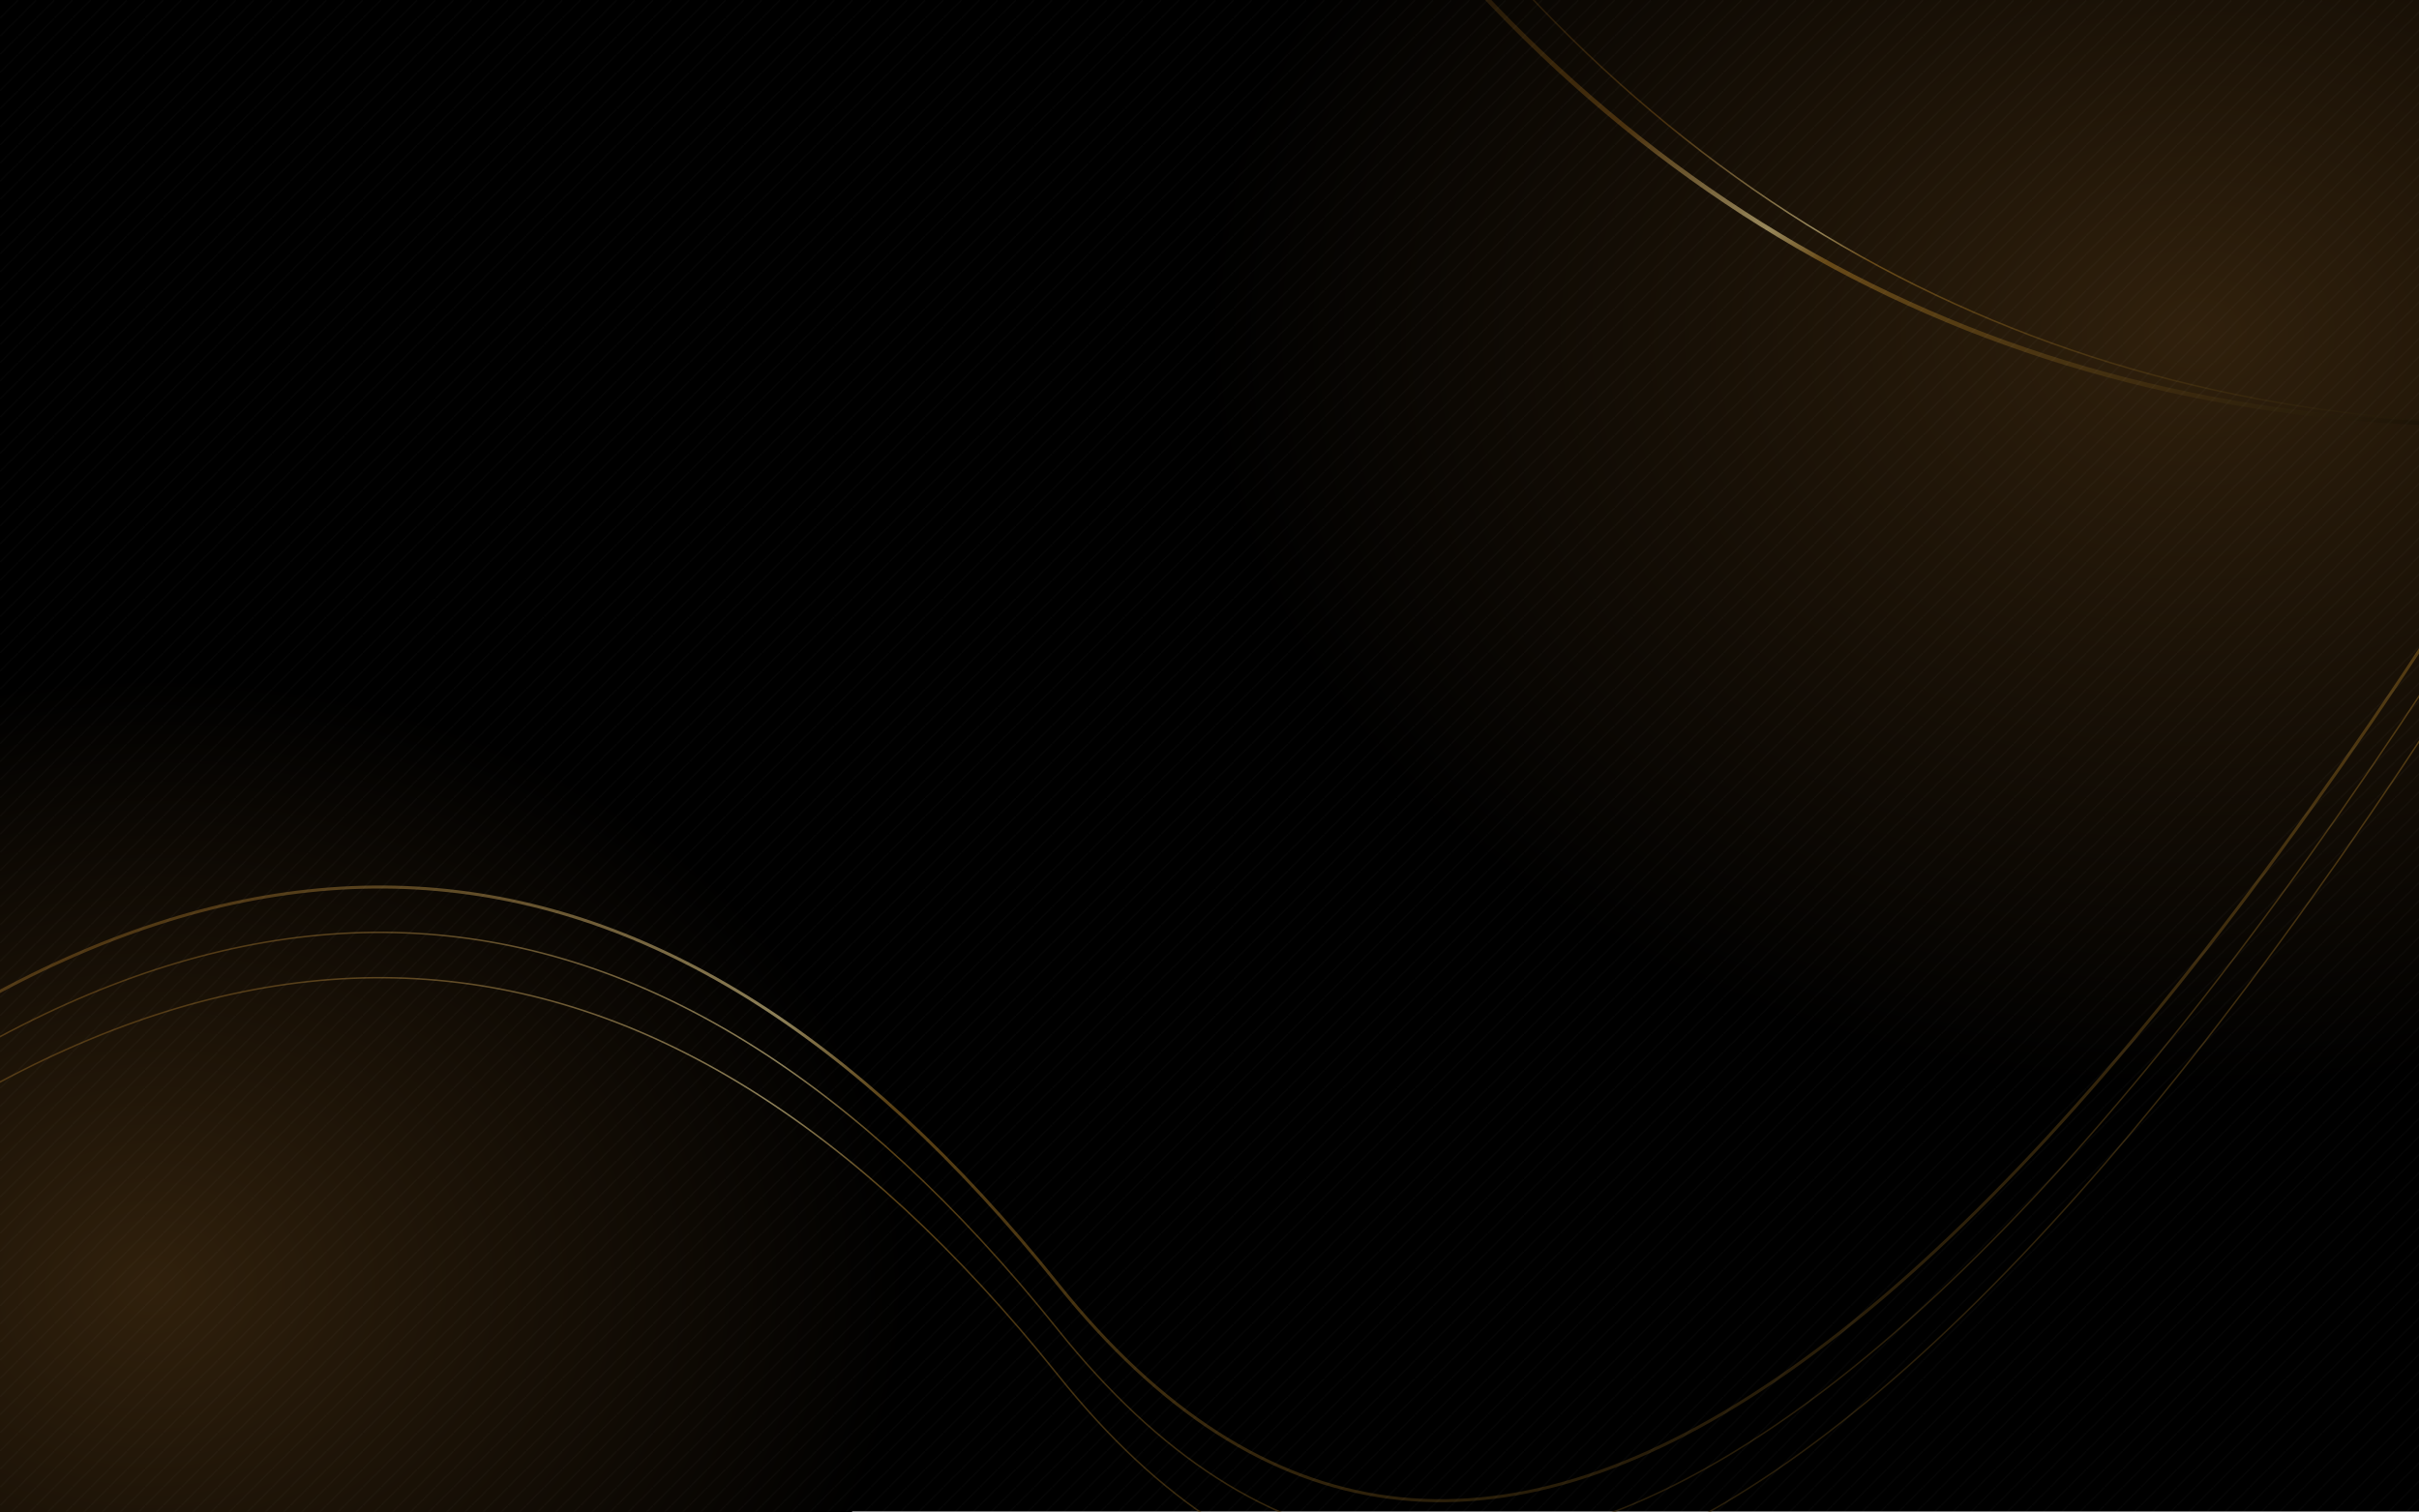
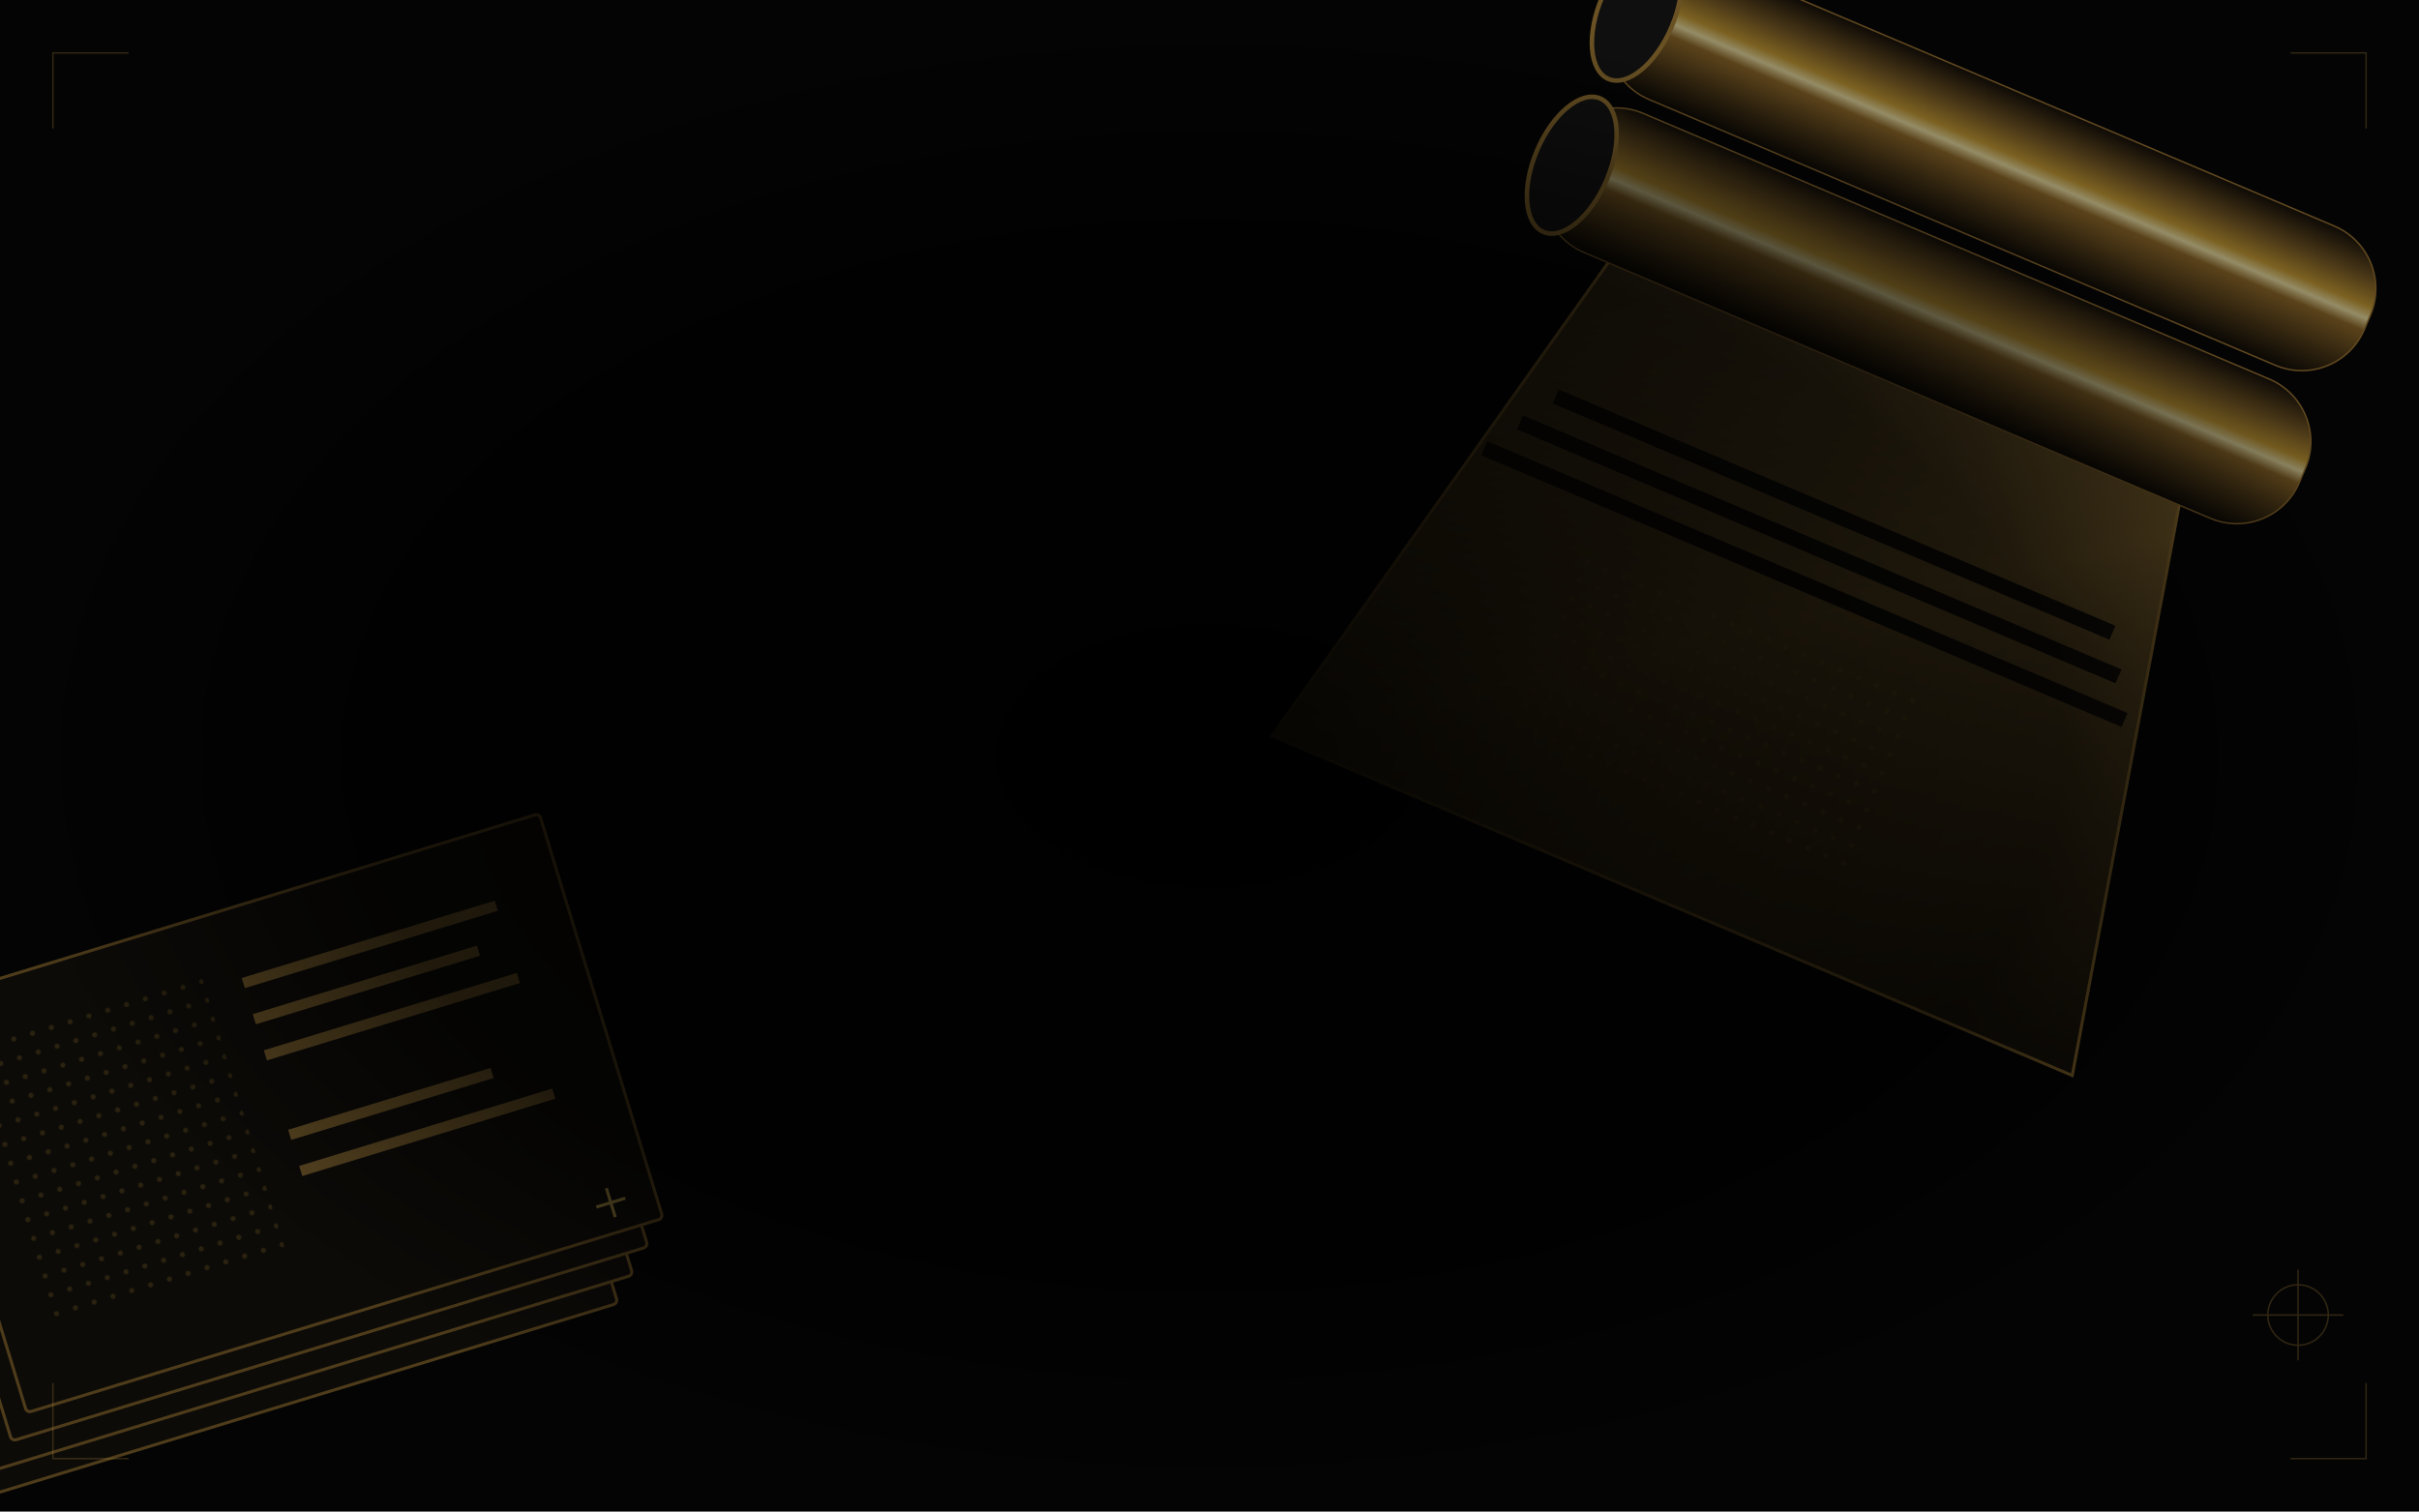
- <svg xmlns="http://www.w3.org/2000/svg" width="1600" height="1000" viewBox="0 0 1600 1000">
+ <svg xmlns="http://www.w3.org/2000/svg" viewBox="0 0 1600 1000" width="1600" height="1000">
  <defs>
-     <linearGradient id="g" x2="1" y2="1">
-       <stop stop-color="#000" />
-       <stop offset=".35" stop-color="#785016" />
-       <stop offset=".5" stop-color="#ffe8a0" />
-       <stop offset=".55" stop-color="#a47625" />
-       <stop offset="1" stop-color="#000" />
+     <linearGradient id="metal" x1="0" y1="0" x2="0" y2="1">
+       <stop stop-color="#161009" />
+       <stop offset=".23" stop-color="#806027" />
+       <stop offset=".4" stop-color="#d4a638" />
+       <stop offset=".48" stop-color="#fff1b0" />
+       <stop offset=".56" stop-color="#9a712c" />
+       <stop offset="1" stop-color="#100c06" />
    </linearGradient>
-     <radialGradient id="r">
-       <stop stop-color="#30200c" />
-       <stop offset="1" stop-color="#000" />
+     <linearGradient id="paper" x2="1" y2="1">
+       <stop stop-color="#302819" />
+       <stop offset=".5" stop-color="#9b7938" />
+       <stop offset="1" stop-color="#1b150b" />
+     </linearGradient>
+     <radialGradient id="shade">
+       <stop stop-color="#000" stop-opacity=".96" />
+       <stop offset=".7" stop-color="#000" stop-opacity=".72" />
+       <stop offset="1" stop-color="#000" stop-opacity=".2" />
    </radialGradient>
-     <pattern id="p" width="12" height="12" patternUnits="userSpaceOnUse">
-       <path d="M0 12L12 0" stroke="#fff" stroke-opacity=".025" />
+     <pattern id="dots" width="13" height="13" patternUnits="userSpaceOnUse">
+       <circle cx="4" cy="4" r="1.7" fill="#d4a638" opacity=".3" />
    </pattern>
  </defs>
-   <rect width="1600" height="1000" fill="#000" />
-   <ellipse cx="1450" cy="220" rx="650" ry="500" fill="url(#r)" />
-   <ellipse cx="100" cy="850" rx="500" ry="400" fill="url(#r)" />
-   <g fill="none" stroke="url(#g)" opacity=".55">
-     <path d="M-200 800Q300 350 700 850T1800 100" stroke-width="2" />
-     <path d="M-200 830Q300 380 700 880T1800 130" />
-     <path d="M-200 860Q300 410 700 910T1800 160" />
-     <path d="M900 -100Q1200 300 1700 280" stroke-width="3" />
-     <path d="M930 -100Q1230 300 1730 280" />
+   <rect width="1600" height="1000" fill="#050505" />
+   <g transform="translate(1040 10) rotate(23 220 220)" opacity=".72">
+     <path d="M25 210H420L510 620H-65Z" fill="url(#paper)" stroke="#b48b3b" stroke-width="2" />
+     <path d="M20 340H420M5 365H435M-10 390H450" stroke="#18130c" stroke-width="10" />
+     <rect x="70" y="425" width="250" height="130" fill="url(#dots)" />
+     <g fill="url(#metal)" stroke="#a57b35">
+       <rect x="-45" y="35" width="540" height="100" rx="45" />
+       <rect x="-45" y="145" width="540" height="100" rx="45" />
+     </g>
+     <g fill="#191919" stroke="#b48b3b" stroke-width="3">
+       <ellipse cx="-30" cy="85" rx="25" ry="48" />
+       <ellipse cx="-30" cy="195" rx="25" ry="48" />
+     </g>
  </g>
-   <rect width="1600" height="1000" fill="url(#p)" />
+   <g transform="translate(-100 590) rotate(-17 260 160)" opacity=".65">
+     <g fill="#16130d" stroke="#94702f" stroke-width="2">
+       <rect x="25" y="60" width="440" height="280" rx="3" />
+       <rect x="40" y="45" width="440" height="280" rx="3" />
+       <rect x="55" y="30" width="440" height="280" rx="3" />
+       <rect x="70" y="15" width="440" height="280" rx="3" />
+     </g>
+     <rect x="105" y="50" width="160" height="195" fill="url(#dots)" />
+     <path d="M290 65H465M290 90H445M290 115H465M290 170H430M290 195H465" stroke="#b28b40" stroke-width="7" />
+     <path d="M90 38V58M80 48H100M480 265V285M470 275H490" stroke="#eac65e" stroke-width="2" />
+   </g>
+   <rect width="1600" height="1000" fill="url(#shade)" />
+   <g fill="none" stroke="#b48b3b" opacity=".25">
+     <path d="M35 85V35H85M1515 35H1565V85M35 915V965H85M1515 965H1565V915" />
+     <circle cx="1520" cy="870" r="20" />
+     <path d="M1490 870H1550M1520 840V900" />
+   </g>
</svg>
